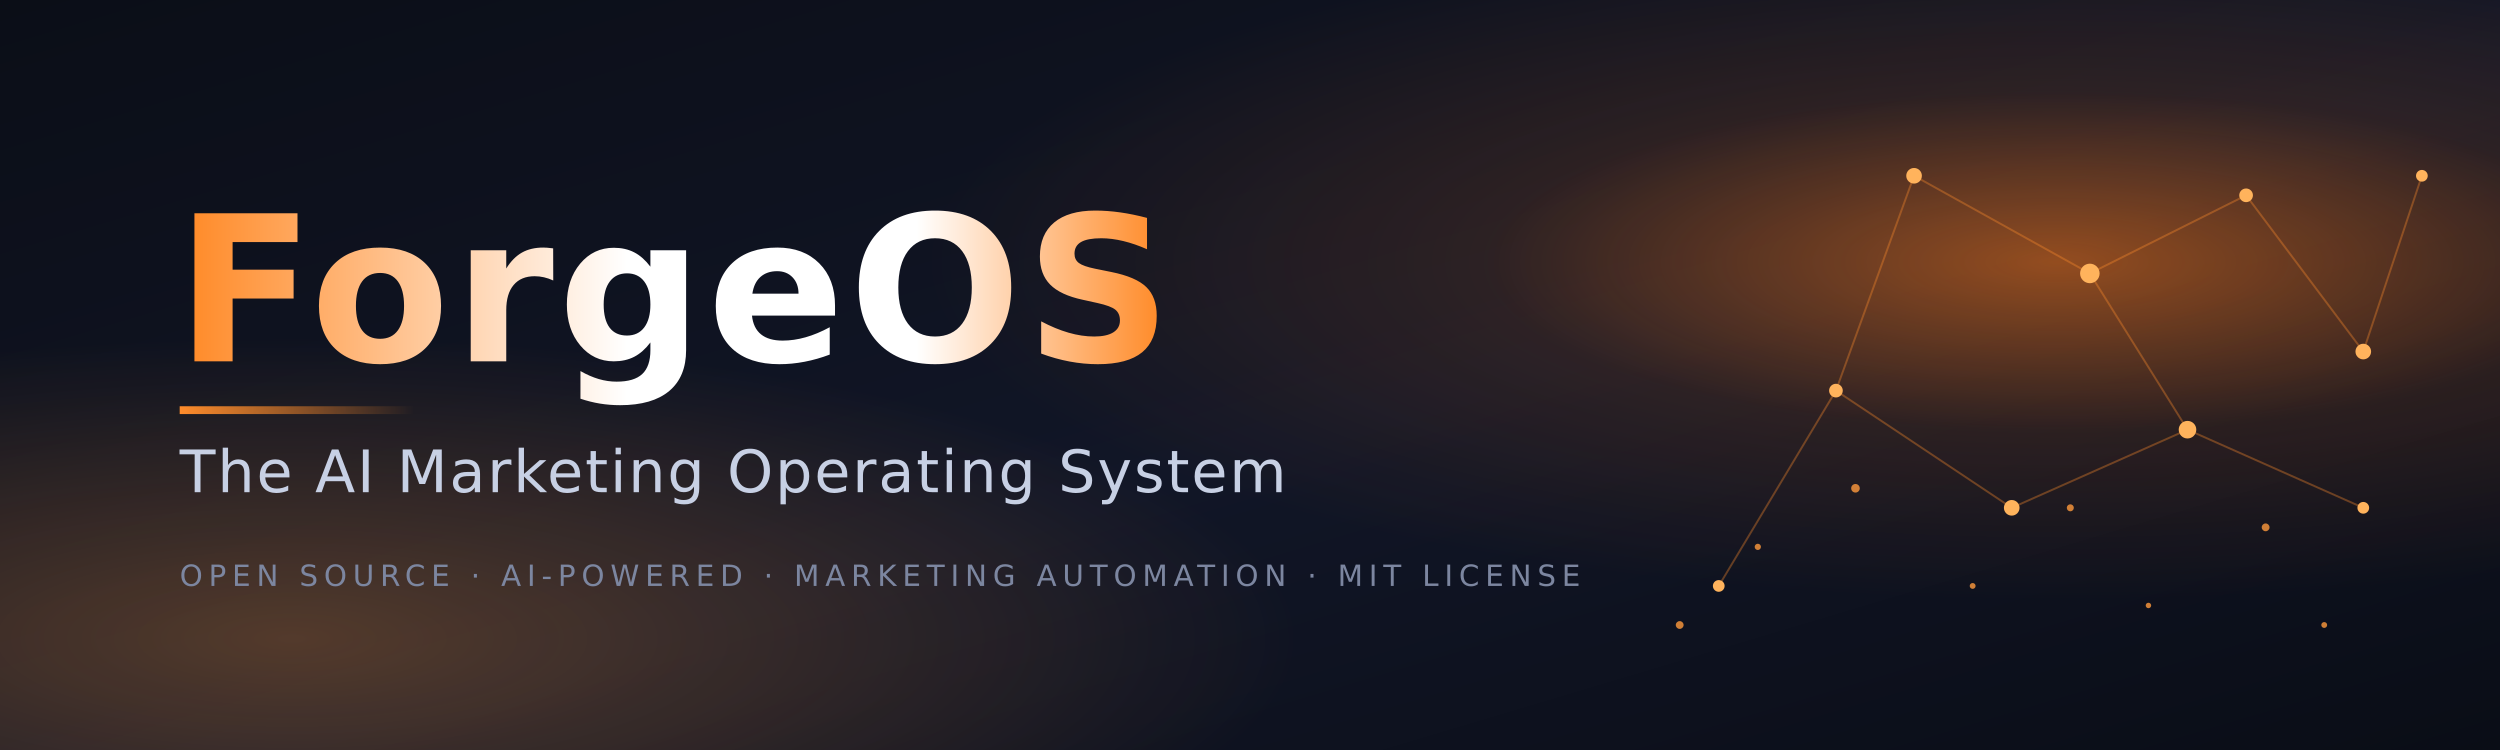
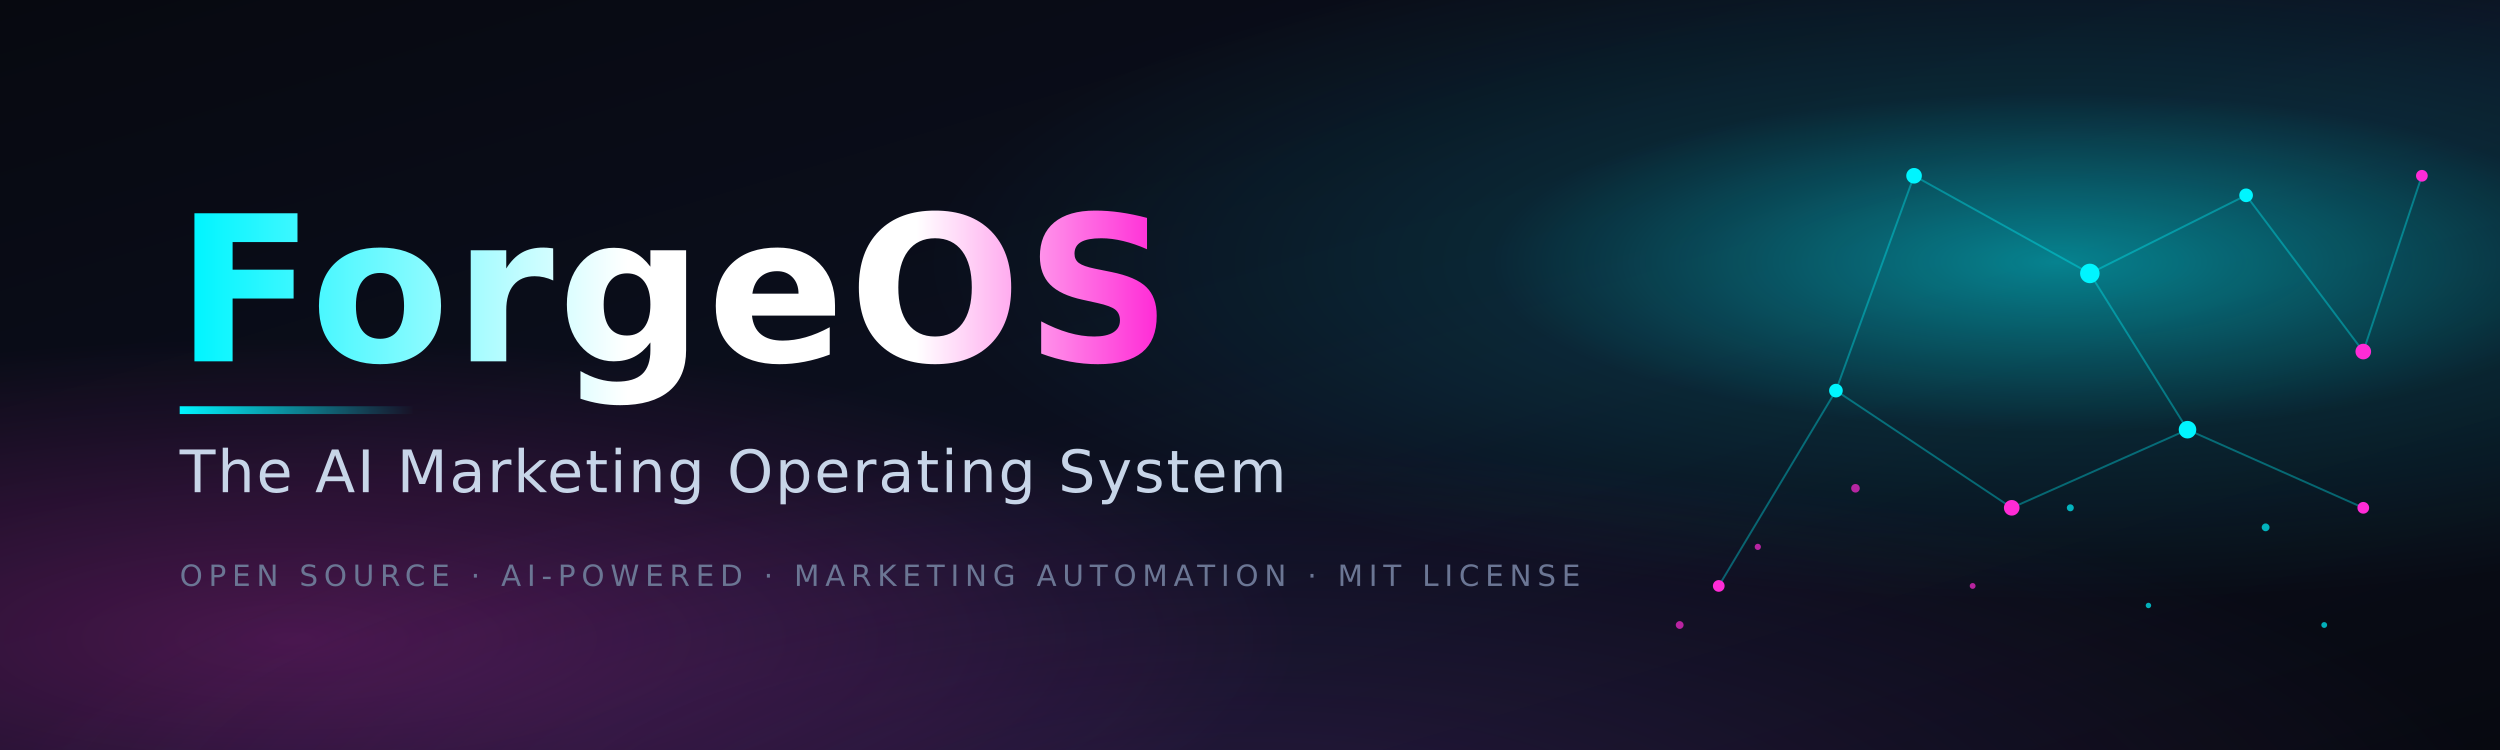
<svg xmlns="http://www.w3.org/2000/svg" width="1280" height="384" viewBox="0 0 1280 384">
  <defs>
    <linearGradient id="bg" x1="0" y1="0" x2="1" y2="1">
-       <stop offset="0" stop-color="#0b0e17" />
-       <stop offset="0.55" stop-color="#111627" />
-       <stop offset="1" stop-color="#0a0d16" />
+       <stop offset="0" stop-color="#070910" />
+       <stop offset="0.55" stop-color="#0c1020" />
+       <stop offset="1" stop-color="#070910" />
    </linearGradient>
-     <radialGradient id="ember1" cx="0.82" cy="0.35" r="0.45">
-       <stop offset="0" stop-color="#ff7a1a" stop-opacity="0.55" />
-       <stop offset="0.5" stop-color="#ff7a1a" stop-opacity="0.12" />
-       <stop offset="1" stop-color="#ff7a1a" stop-opacity="0" />
+     <radialGradient id="neon1" cx="0.82" cy="0.35" r="0.45">
+       <stop offset="0" stop-color="#00f5ff" stop-opacity="0.5" />
+       <stop offset="0.5" stop-color="#00f5ff" stop-opacity="0.1" />
+       <stop offset="1" stop-color="#00f5ff" stop-opacity="0" />
    </radialGradient>
-     <radialGradient id="ember2" cx="0.12" cy="0.85" r="0.4">
-       <stop offset="0" stop-color="#ff9a3c" stop-opacity="0.28" />
-       <stop offset="1" stop-color="#ff9a3c" stop-opacity="0" />
+     <radialGradient id="neon2" cx="0.12" cy="0.85" r="0.4">
+       <stop offset="0" stop-color="#ff2bd6" stop-opacity="0.25" />
+       <stop offset="1" stop-color="#ff2bd6" stop-opacity="0" />
+     </radialGradient>
+     <radialGradient id="neon3" cx="0.5" cy="1.1" r="0.5">
+       <stop offset="0" stop-color="#9d4edd" stop-opacity="0.18" />
+       <stop offset="1" stop-color="#9d4edd" stop-opacity="0" />
    </radialGradient>
    <linearGradient id="title" x1="0" y1="0" x2="1" y2="0">
-       <stop offset="0" stop-color="#ff8c2b" />
+       <stop offset="0" stop-color="#00f5ff" />
      <stop offset="0.45" stop-color="#ffffff" />
      <stop offset="0.75" stop-color="#ffffff" />
-       <stop offset="1" stop-color="#ff8c2b" />
+       <stop offset="1" stop-color="#ff2bd6" />
    </linearGradient>
    <linearGradient id="rule" x1="0" y1="0" x2="1" y2="0">
-       <stop offset="0" stop-color="#ff8c2b" />
-       <stop offset="1" stop-color="#ff8c2b" stop-opacity="0" />
+       <stop offset="0" stop-color="#00f5ff" />
+       <stop offset="1" stop-color="#00f5ff" stop-opacity="0" />
    </linearGradient>
  </defs>
  <rect width="1280" height="384" fill="url(#bg)" />
-   <rect width="1280" height="384" fill="url(#ember1)" />
-   <rect width="1280" height="384" fill="url(#ember2)" />
-   <g stroke="#ff8c2b" stroke-opacity="0.35" stroke-width="1">
+   <rect width="1280" height="384" fill="url(#neon1)" />
+   <rect width="1280" height="384" fill="url(#neon2)" />
+   <rect width="1280" height="384" fill="url(#neon3)" />
+   <g stroke="#00f5ff" stroke-opacity="0.35" stroke-width="1">
    <line x1="980" y1="90" x2="1070" y2="140" />
    <line x1="1070" y1="140" x2="1150" y2="100" />
    <line x1="1070" y1="140" x2="1120" y2="220" />
    <line x1="980" y1="90" x2="940" y2="200" />
    <line x1="940" y1="200" x2="1030" y2="260" />
    <line x1="1120" y1="220" x2="1210" y2="260" />
    <line x1="1150" y1="100" x2="1210" y2="180" />
    <line x1="1030" y1="260" x2="1120" y2="220" />
    <line x1="940" y1="200" x2="880" y2="300" />
    <line x1="1210" y1="180" x2="1240" y2="90" />
  </g>
-   <g fill="#ffb35c">
+   <g fill="#00f5ff">
    <circle cx="980" cy="90" r="4" />
    <circle cx="1070" cy="140" r="5" />
    <circle cx="1150" cy="100" r="3.5" />
    <circle cx="1120" cy="220" r="4.5" />
    <circle cx="940" cy="200" r="3.5" />
+   </g>
+   <g fill="#ff2bd6">
    <circle cx="1030" cy="260" r="4" />
    <circle cx="1210" cy="260" r="3" />
    <circle cx="1210" cy="180" r="4" />
    <circle cx="880" cy="300" r="3" />
    <circle cx="1240" cy="90" r="3" />
  </g>
-   <g fill="#ff9a3c" opacity="0.8">
+   <g fill="#ff2bd6" opacity="0.7">
    <circle cx="860" cy="320" r="2" />
    <circle cx="900" cy="280" r="1.6" />
    <circle cx="950" cy="250" r="2.2" />
    <circle cx="1010" cy="300" r="1.5" />
+   </g>
+   <g fill="#00f5ff" opacity="0.7">
    <circle cx="1060" cy="260" r="1.8" />
    <circle cx="1100" cy="310" r="1.4" />
    <circle cx="1160" cy="270" r="2" />
    <circle cx="1190" cy="320" r="1.5" />
  </g>
  <text x="90" y="185" font-family="Verdana, 'DejaVu Sans', sans-serif" font-size="104" font-weight="bold" letter-spacing="2" fill="url(#title)">ForgeOS</text>
  <rect x="92" y="208" width="120" height="4" fill="url(#rule)" />
-   <text x="92" y="252" font-family="Verdana, 'DejaVu Sans', sans-serif" font-size="30" fill="#c7d0e4" letter-spacing="1">The AI Marketing Operating System</text>
-   <text x="92" y="300" font-family="Verdana, 'DejaVu Sans', sans-serif" font-size="15" fill="#7c86a0" letter-spacing="3">OPEN SOURCE · AI-POWERED · MARKETING AUTOMATION · MIT LICENSE</text>
+   <text x="92" y="252" font-family="Verdana, 'DejaVu Sans', sans-serif" font-size="30" fill="#c7d5e8" letter-spacing="1">The AI Marketing Operating System</text>
+   <text x="92" y="300" font-family="Verdana, 'DejaVu Sans', sans-serif" font-size="15" fill="#6b7694" letter-spacing="3">OPEN SOURCE · AI-POWERED · MARKETING AUTOMATION · MIT LICENSE</text>
</svg>
